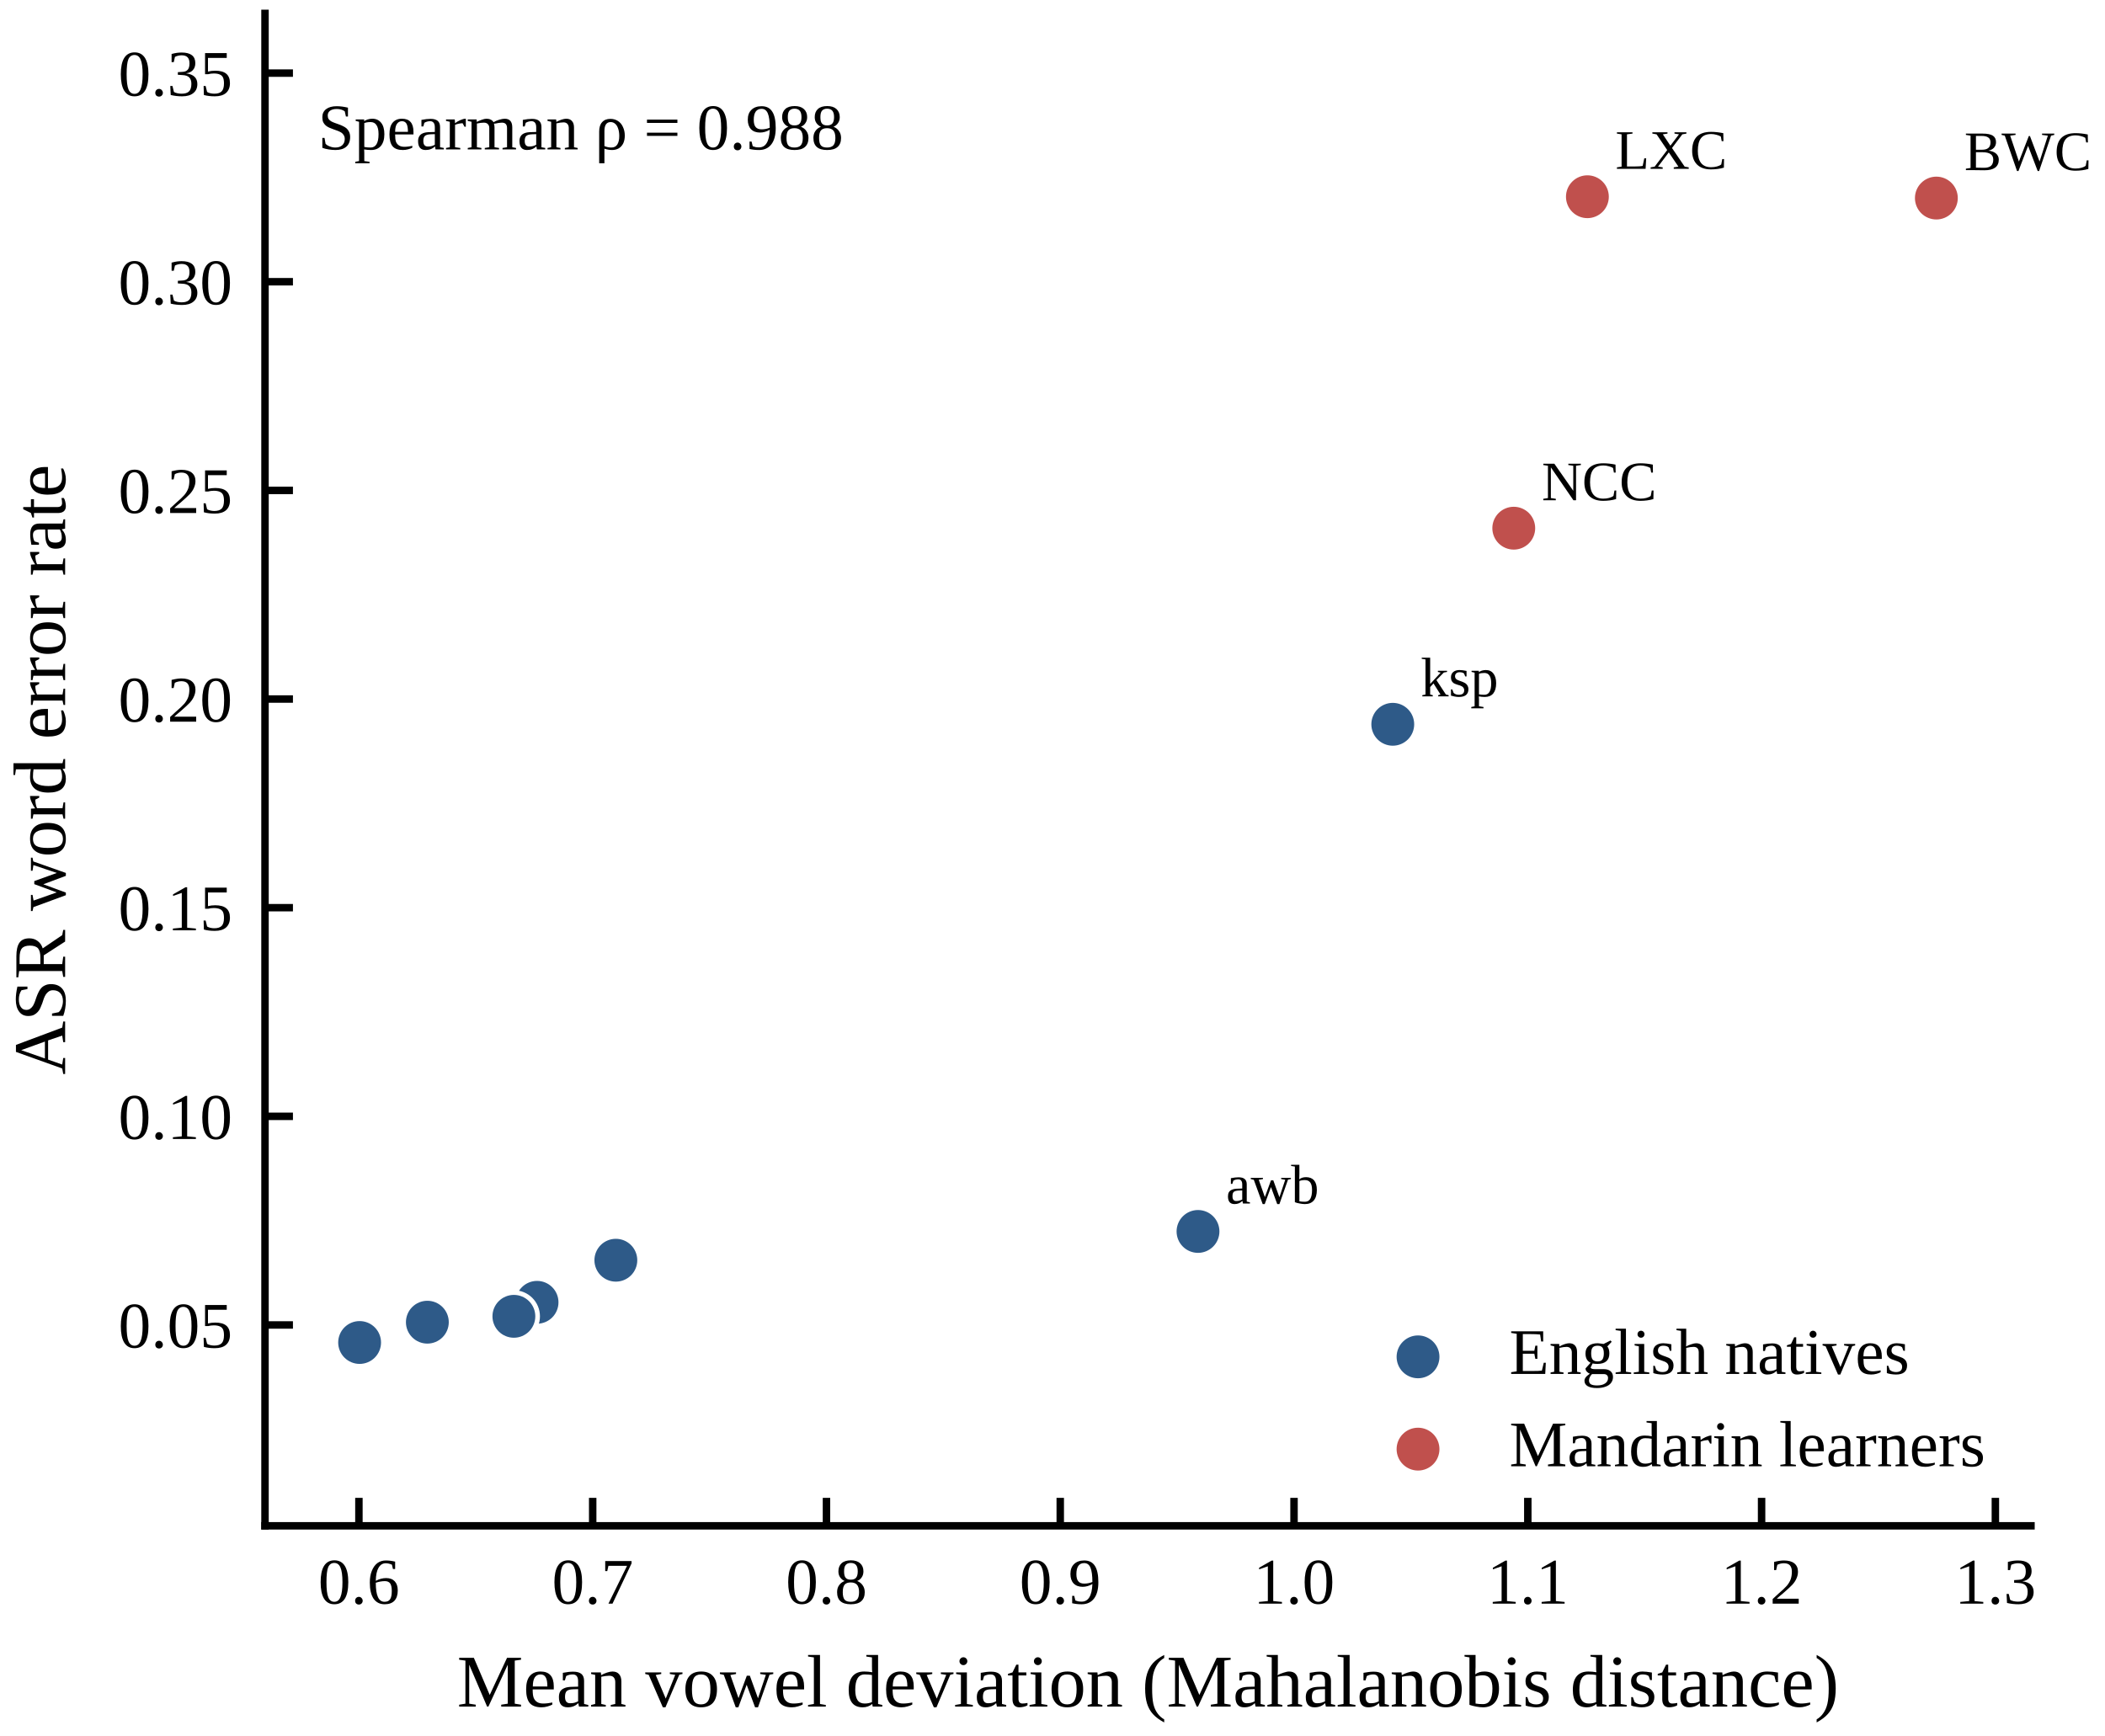
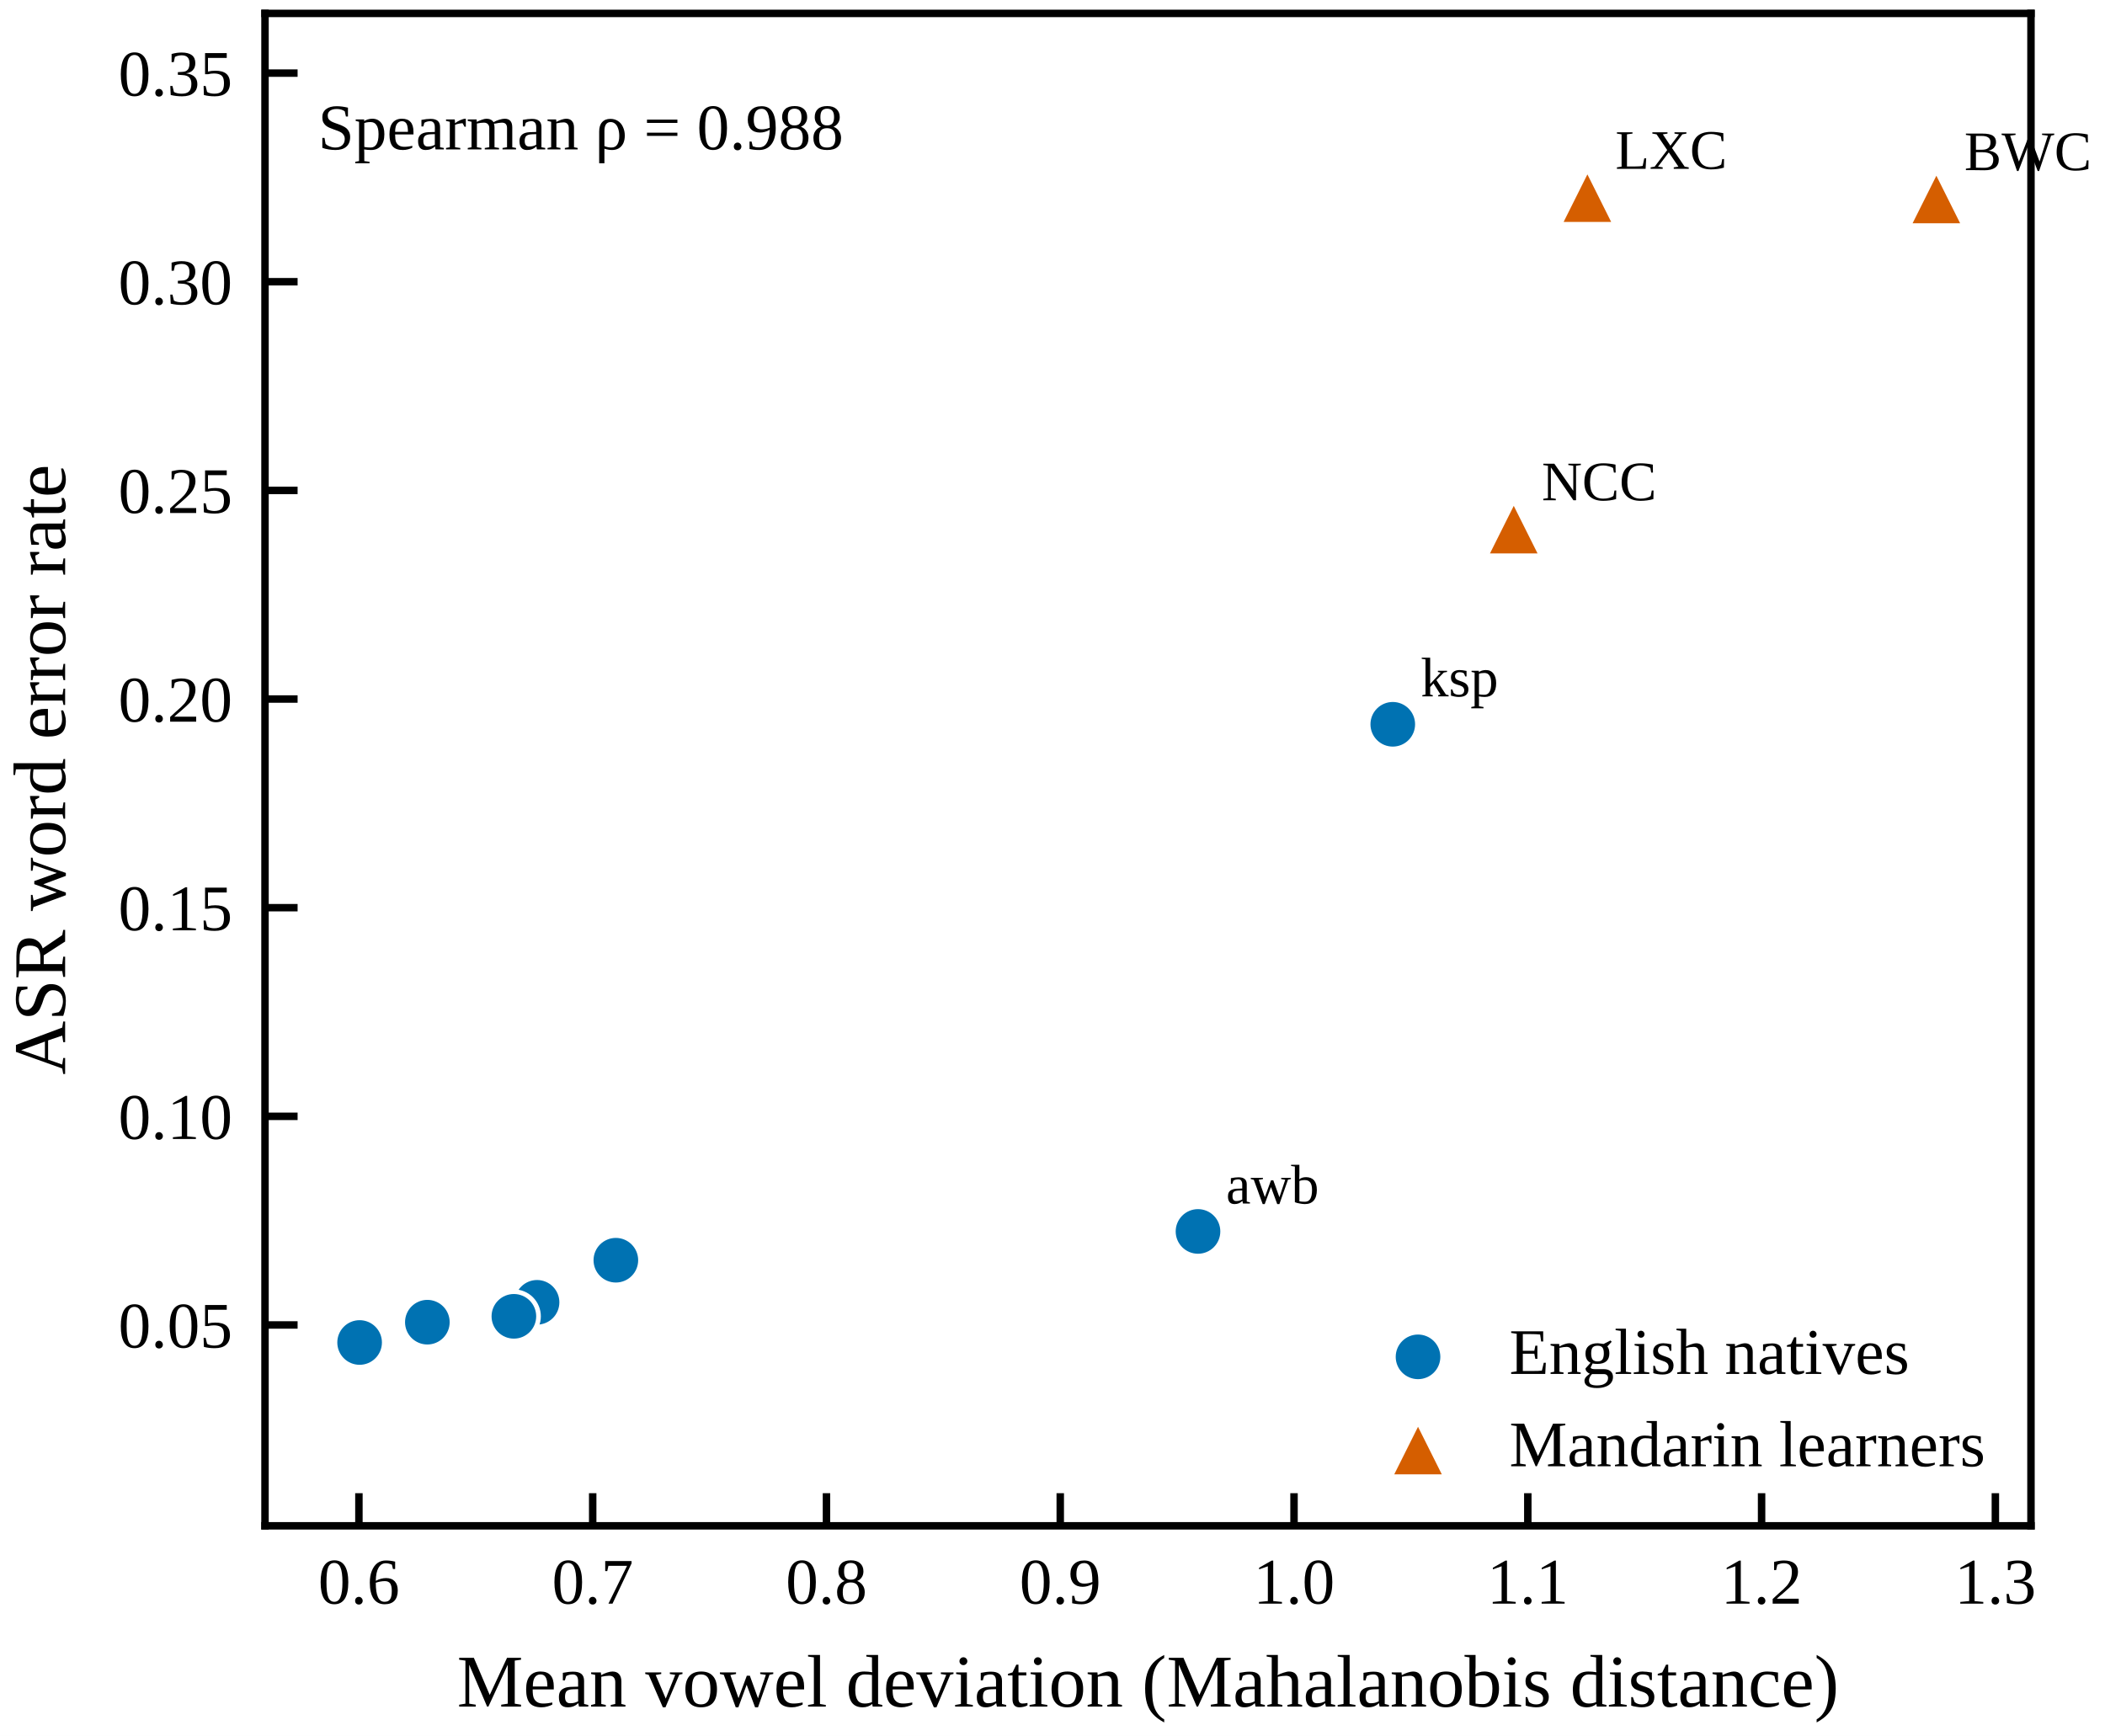
<svg xmlns="http://www.w3.org/2000/svg" xmlns:xlink="http://www.w3.org/1999/xlink" width="226.034pt" height="186.424pt" viewBox="0 0 226.034 186.424" version="1.1">
  <defs>
    <style type="text/css">*{stroke-linejoin: round; stroke-linecap: butt}</style>
  </defs>
  <g id="figure_1">
    <g id="patch_1">
      <path d="M 0 186.424  L 226.034 186.424  L 226.034 0  L 0 0  z " style="fill: #ffffff" />
    </g>
    <g id="axes_1">
      <g id="patch_2">
        <path d="M 28.456 163.86  L 218.085 163.86  L 218.085 1.44  L 28.456 1.44  z " style="fill: #ffffff" />
      </g>
      <g id="matplotlib.axis_1">
        <g id="xtick_1">
          <g id="line2d_1">
            <defs>
-               <path id="mde290e96e3" d="M 0 0  L 0 -3  " style="stroke: #000000; stroke-width: 0.8" />
+               <path id="mbd2e26037d" d="M 0 0  L 0 -3.5  " style="stroke: #000000; stroke-width: 0.8" />
            </defs>
            <g>
-               <use xlink:href="#mde290e96e3" x="38.54" y="163.86" style="stroke: #000000; stroke-width: 0.8" />
+               <use xlink:href="#mbd2e26037d" x="38.54" y="163.86" style="stroke: #000000; stroke-width: 0.8" />
            </g>
          </g>
          <g id="text_1">
            <text style="font-size: 7px; font-family: 'Times New Roman'; text-anchor: middle" x="38.54" y="172.221" transform="rotate(-0 38.53978 172.2206)">0.6</text>
          </g>
        </g>
        <g id="xtick_2">
          <g id="line2d_2">
            <g>
-               <use xlink:href="#mde290e96e3" x="63.643" y="163.86" style="stroke: #000000; stroke-width: 0.8" />
+               <use xlink:href="#mbd2e26037d" x="63.643" y="163.86" style="stroke: #000000; stroke-width: 0.8" />
            </g>
          </g>
          <g id="text_2">
            <text style="font-size: 7px; font-family: 'Times New Roman'; text-anchor: middle" x="63.643" y="172.221" transform="rotate(-0 63.6429 172.2206)">0.7</text>
          </g>
        </g>
        <g id="xtick_3">
          <g id="line2d_3">
            <g>
-               <use xlink:href="#mde290e96e3" x="88.746" y="163.86" style="stroke: #000000; stroke-width: 0.8" />
+               <use xlink:href="#mbd2e26037d" x="88.746" y="163.86" style="stroke: #000000; stroke-width: 0.8" />
            </g>
          </g>
          <g id="text_3">
            <text style="font-size: 7px; font-family: 'Times New Roman'; text-anchor: middle" x="88.746" y="172.221" transform="rotate(-0 88.74603 172.2206)">0.8</text>
          </g>
        </g>
        <g id="xtick_4">
          <g id="line2d_4">
            <g>
-               <use xlink:href="#mde290e96e3" x="113.849" y="163.86" style="stroke: #000000; stroke-width: 0.8" />
+               <use xlink:href="#mbd2e26037d" x="113.849" y="163.86" style="stroke: #000000; stroke-width: 0.8" />
            </g>
          </g>
          <g id="text_4">
            <text style="font-size: 7px; font-family: 'Times New Roman'; text-anchor: middle" x="113.849" y="172.221" transform="rotate(-0 113.8492 172.2206)">0.9</text>
          </g>
        </g>
        <g id="xtick_5">
          <g id="line2d_5">
            <g>
-               <use xlink:href="#mde290e96e3" x="138.952" y="163.86" style="stroke: #000000; stroke-width: 0.8" />
+               <use xlink:href="#mbd2e26037d" x="138.952" y="163.86" style="stroke: #000000; stroke-width: 0.8" />
            </g>
          </g>
          <g id="text_5">
            <text style="font-size: 7px; font-family: 'Times New Roman'; text-anchor: middle" x="138.952" y="172.221" transform="rotate(-0 138.9523 172.2206)">1.0</text>
          </g>
        </g>
        <g id="xtick_6">
          <g id="line2d_6">
            <g>
-               <use xlink:href="#mde290e96e3" x="164.055" y="163.86" style="stroke: #000000; stroke-width: 0.8" />
+               <use xlink:href="#mbd2e26037d" x="164.055" y="163.86" style="stroke: #000000; stroke-width: 0.8" />
            </g>
          </g>
          <g id="text_6">
            <text style="font-size: 7px; font-family: 'Times New Roman'; text-anchor: middle" x="164.055" y="172.221" transform="rotate(-0 164.0554 172.2206)">1.1</text>
          </g>
        </g>
        <g id="xtick_7">
          <g id="line2d_7">
            <g>
-               <use xlink:href="#mde290e96e3" x="189.159" y="163.86" style="stroke: #000000; stroke-width: 0.8" />
+               <use xlink:href="#mbd2e26037d" x="189.159" y="163.86" style="stroke: #000000; stroke-width: 0.8" />
            </g>
          </g>
          <g id="text_7">
            <text style="font-size: 7px; font-family: 'Times New Roman'; text-anchor: middle" x="189.159" y="172.221" transform="rotate(-0 189.1585 172.2206)">1.2</text>
          </g>
        </g>
        <g id="xtick_8">
          <g id="line2d_8">
            <g>
-               <use xlink:href="#mde290e96e3" x="214.262" y="163.86" style="stroke: #000000; stroke-width: 0.8" />
+               <use xlink:href="#mbd2e26037d" x="214.262" y="163.86" style="stroke: #000000; stroke-width: 0.8" />
            </g>
          </g>
          <g id="text_8">
            <text style="font-size: 7px; font-family: 'Times New Roman'; text-anchor: middle" x="214.262" y="172.221" transform="rotate(-0 214.2617 172.2206)">1.3</text>
          </g>
        </g>
        <g id="text_9">
          <text style="font-size: 8px; font-family: 'Times New Roman'; text-anchor: middle" x="123.27" y="183.273" transform="rotate(-0 123.2704 183.273)">Mean vowel deviation (Mahalanobis distance)</text>
        </g>
      </g>
      <g id="matplotlib.axis_2">
        <g id="ytick_1">
          <g id="line2d_9">
            <defs>
-               <path id="mb718436cb9" d="M 0 0  L 3 0  " style="stroke: #000000; stroke-width: 0.8" />
+               <path id="m4a9f35ffc0" d="M 0 0  L 3.5 0  " style="stroke: #000000; stroke-width: 0.8" />
            </defs>
            <g>
-               <use xlink:href="#mb718436cb9" x="28.456" y="142.292" style="stroke: #000000; stroke-width: 0.8" />
+               <use xlink:href="#m4a9f35ffc0" x="28.456" y="142.292" style="stroke: #000000; stroke-width: 0.8" />
            </g>
          </g>
          <g id="text_10">
            <text style="font-size: 7px; font-family: 'Times New Roman'; text-anchor: end" x="24.956" y="144.722" transform="rotate(-0 24.95625 144.7223)">0.05</text>
          </g>
        </g>
        <g id="ytick_2">
          <g id="line2d_10">
            <g>
-               <use xlink:href="#mb718436cb9" x="28.456" y="119.885" style="stroke: #000000; stroke-width: 0.8" />
+               <use xlink:href="#m4a9f35ffc0" x="28.456" y="119.885" style="stroke: #000000; stroke-width: 0.8" />
            </g>
          </g>
          <g id="text_11">
            <text style="font-size: 7px; font-family: 'Times New Roman'; text-anchor: end" x="24.956" y="122.315" transform="rotate(-0 24.95625 122.3153)">0.10</text>
          </g>
        </g>
        <g id="ytick_3">
          <g id="line2d_11">
            <g>
-               <use xlink:href="#mb718436cb9" x="28.456" y="97.478" style="stroke: #000000; stroke-width: 0.8" />
+               <use xlink:href="#m4a9f35ffc0" x="28.456" y="97.478" style="stroke: #000000; stroke-width: 0.8" />
            </g>
          </g>
          <g id="text_12">
            <text style="font-size: 7px; font-family: 'Times New Roman'; text-anchor: end" x="24.956" y="99.908" transform="rotate(-0 24.95625 99.90835)">0.15</text>
          </g>
        </g>
        <g id="ytick_4">
          <g id="line2d_12">
            <g>
-               <use xlink:href="#mb718436cb9" x="28.456" y="75.071" style="stroke: #000000; stroke-width: 0.8" />
+               <use xlink:href="#m4a9f35ffc0" x="28.456" y="75.071" style="stroke: #000000; stroke-width: 0.8" />
            </g>
          </g>
          <g id="text_13">
            <text style="font-size: 7px; font-family: 'Times New Roman'; text-anchor: end" x="24.956" y="77.501" transform="rotate(-0 24.95625 77.50137)">0.20</text>
          </g>
        </g>
        <g id="ytick_5">
          <g id="line2d_13">
            <g>
-               <use xlink:href="#mb718436cb9" x="28.456" y="52.664" style="stroke: #000000; stroke-width: 0.8" />
+               <use xlink:href="#m4a9f35ffc0" x="28.456" y="52.664" style="stroke: #000000; stroke-width: 0.8" />
            </g>
          </g>
          <g id="text_14">
            <text style="font-size: 7px; font-family: 'Times New Roman'; text-anchor: end" x="24.956" y="55.094" transform="rotate(-0 24.95625 55.0944)">0.25</text>
          </g>
        </g>
        <g id="ytick_6">
          <g id="line2d_14">
            <g>
-               <use xlink:href="#mb718436cb9" x="28.456" y="30.257" style="stroke: #000000; stroke-width: 0.8" />
+               <use xlink:href="#m4a9f35ffc0" x="28.456" y="30.257" style="stroke: #000000; stroke-width: 0.8" />
            </g>
          </g>
          <g id="text_15">
            <text style="font-size: 7px; font-family: 'Times New Roman'; text-anchor: end" x="24.956" y="32.687" transform="rotate(-0 24.95625 32.68742)">0.30</text>
          </g>
        </g>
        <g id="ytick_7">
          <g id="line2d_15">
            <g>
-               <use xlink:href="#mb718436cb9" x="28.456" y="7.85" style="stroke: #000000; stroke-width: 0.8" />
+               <use xlink:href="#m4a9f35ffc0" x="28.456" y="7.85" style="stroke: #000000; stroke-width: 0.8" />
            </g>
          </g>
          <g id="text_16">
            <text style="font-size: 7px; font-family: 'Times New Roman'; text-anchor: end" x="24.956" y="10.28" transform="rotate(-0 24.95625 10.28045)">0.35</text>
          </g>
        </g>
        <g id="text_17">
          <text style="font-size: 8px; font-family: 'Times New Roman'; text-anchor: middle" x="6.995" y="82.65" transform="rotate(-90 6.995 82.65)">ASR word error rate</text>
        </g>
      </g>
      <g id="patch_3">
        <path d="M 28.456 163.86  L 28.456 1.44  " style="fill: none; stroke: #000000; stroke-width: 0.8; stroke-linejoin: miter; stroke-linecap: square" />
      </g>
      <g id="patch_4">
+         <path d="M 218.085 163.86  L 218.085 1.44  " style="fill: none; stroke: #000000; stroke-width: 0.8; stroke-linejoin: miter; stroke-linecap: square" />
+       </g>
+       <g id="patch_5">
        <path d="M 28.456 163.86  L 218.085 163.86  " style="fill: none; stroke: #000000; stroke-width: 0.8; stroke-linejoin: miter; stroke-linecap: square" />
+       </g>
+       <g id="patch_6">
+         <path d="M 28.456 1.44  L 218.085 1.44  " style="fill: none; stroke: #000000; stroke-width: 0.8; stroke-linejoin: miter; stroke-linecap: square" />
      </g>
      <g id="PathCollection_1">
        <defs>
-           <path id="m3113956e0a" d="M 0 2.55  C 0.676 2.55 1.325 2.281 1.803 1.803  C 2.281 1.325 2.55 0.676 2.55 0  C 2.55 -0.676 2.281 -1.325 1.803 -1.803  C 1.325 -2.281 0.676 -2.55 0 -2.55  C -0.676 -2.55 -1.325 -2.281 -1.803 -1.803  C -2.281 -1.325 -2.55 -0.676 -2.55 0  C -2.55 0.676 -2.281 1.325 -1.803 1.803  C -1.325 2.281 -0.676 2.55 0 2.55  z " style="stroke: #ffffff; stroke-width: 0.5" />
+           <path id="meb04ce7fad" d="M 0 2.646  C 0.702 2.646 1.375 2.367 1.871 1.871  C 2.367 1.375 2.646 0.702 2.646 0  C 2.646 -0.702 2.367 -1.375 1.871 -1.871  C 1.375 -2.367 0.702 -2.646 0 -2.646  C -0.702 -2.646 -1.375 -2.367 -1.871 -1.871  C -2.367 -1.375 -2.646 -0.702 -2.646 0  C -2.646 0.702 -2.367 1.375 -1.871 1.871  C -1.375 2.367 -0.702 2.646 0 2.646  z " style="stroke: #ffffff; stroke-width: 0.5" />
        </defs>
-         <g clip-path="url(#pfc8221f81d)">
-           <use xlink:href="#m3113956e0a" x="128.641" y="132.247" style="fill: #2e5a88; stroke: #ffffff; stroke-width: 0.5" />
-           <use xlink:href="#m3113956e0a" x="45.889" y="141.992" style="fill: #2e5a88; stroke: #ffffff; stroke-width: 0.5" />
-           <use xlink:href="#m3113956e0a" x="57.669" y="139.859" style="fill: #2e5a88; stroke: #ffffff; stroke-width: 0.5" />
-           <use xlink:href="#m3113956e0a" x="66.13" y="135.338" style="fill: #2e5a88; stroke: #ffffff; stroke-width: 0.5" />
-           <use xlink:href="#m3113956e0a" x="149.555" y="77.783" style="fill: #2e5a88; stroke: #ffffff; stroke-width: 0.5" />
-           <use xlink:href="#m3113956e0a" x="55.18" y="141.362" style="fill: #2e5a88; stroke: #ffffff; stroke-width: 0.5" />
-           <use xlink:href="#m3113956e0a" x="38.615" y="144.173" style="fill: #2e5a88; stroke: #ffffff; stroke-width: 0.5" />
+         <g clip-path="url(#p485758db7a)">
+           <use xlink:href="#meb04ce7fad" x="128.641" y="132.247" style="fill: #0072b2; stroke: #ffffff; stroke-width: 0.5" />
+           <use xlink:href="#meb04ce7fad" x="45.889" y="141.992" style="fill: #0072b2; stroke: #ffffff; stroke-width: 0.5" />
+           <use xlink:href="#meb04ce7fad" x="57.669" y="139.859" style="fill: #0072b2; stroke: #ffffff; stroke-width: 0.5" />
+           <use xlink:href="#meb04ce7fad" x="66.13" y="135.338" style="fill: #0072b2; stroke: #ffffff; stroke-width: 0.5" />
+           <use xlink:href="#meb04ce7fad" x="149.555" y="77.783" style="fill: #0072b2; stroke: #ffffff; stroke-width: 0.5" />
+           <use xlink:href="#meb04ce7fad" x="55.18" y="141.362" style="fill: #0072b2; stroke: #ffffff; stroke-width: 0.5" />
+           <use xlink:href="#meb04ce7fad" x="38.615" y="144.173" style="fill: #0072b2; stroke: #ffffff; stroke-width: 0.5" />
        </g>
      </g>
      <g id="PathCollection_2">
        <defs>
-           <path id="m0f98cfbef9" d="M 0 2.55  C 0.676 2.55 1.325 2.281 1.803 1.803  C 2.281 1.325 2.55 0.676 2.55 0  C 2.55 -0.676 2.281 -1.325 1.803 -1.803  C 1.325 -2.281 0.676 -2.55 0 -2.55  C -0.676 -2.55 -1.325 -2.281 -1.803 -1.803  C -2.281 -1.325 -2.55 -0.676 -2.55 0  C -2.55 0.676 -2.281 1.325 -1.803 1.803  C -1.325 2.281 -0.676 2.55 0 2.55  z " style="stroke: #ffffff; stroke-width: 0.5" />
+           <path id="mac5458b1ce" d="M 0 -2.958  L -2.958 2.958  L 2.958 2.958  z " style="stroke: #ffffff; stroke-width: 0.5" />
        </defs>
-         <g clip-path="url(#pfc8221f81d)">
-           <use xlink:href="#m0f98cfbef9" x="207.926" y="21.27" style="fill: #c0504d; stroke: #ffffff; stroke-width: 0.5" />
-           <use xlink:href="#m0f98cfbef9" x="170.454" y="21.127" style="fill: #c0504d; stroke: #ffffff; stroke-width: 0.5" />
-           <use xlink:href="#m0f98cfbef9" x="162.547" y="56.723" style="fill: #c0504d; stroke: #ffffff; stroke-width: 0.5" />
+         <g clip-path="url(#p485758db7a)">
+           <use xlink:href="#mac5458b1ce" x="207.926" y="21.27" style="fill: #d55e00; stroke: #ffffff; stroke-width: 0.5" />
+           <use xlink:href="#mac5458b1ce" x="170.454" y="21.127" style="fill: #d55e00; stroke: #ffffff; stroke-width: 0.5" />
+           <use xlink:href="#mac5458b1ce" x="162.547" y="56.723" style="fill: #d55e00; stroke: #ffffff; stroke-width: 0.5" />
        </g>
      </g>
      <g id="text_18">
        <text style="font-size: 6px; font-family: 'Times New Roman'; text-anchor: start" x="210.926" y="18.27" transform="rotate(-0 210.926 18.27019)">BWC</text>
      </g>
      <g id="text_19">
        <text style="font-size: 6px; font-family: 'Times New Roman'; text-anchor: start" x="173.454" y="18.127" transform="rotate(-0 173.4544 18.12727)">LXC</text>
      </g>
      <g id="text_20">
        <text style="font-size: 6px; font-family: 'Times New Roman'; text-anchor: start" x="165.547" y="53.723" transform="rotate(-0 165.5468 53.72337)">NCC</text>
      </g>
      <g id="text_21">
        <text style="font-size: 6px; font-family: 'Times New Roman'; text-anchor: start" x="131.641" y="129.247" transform="rotate(-0 131.6414 129.2467)">awb</text>
      </g>
      <g id="text_22">
        <text style="font-size: 6px; font-family: 'Times New Roman'; text-anchor: start" x="152.555" y="74.783" transform="rotate(-0 152.5548 74.78336)">ksp</text>
      </g>
      <g id="text_23">
        <text style="font-size: 7px; font-family: 'Times New Roman'; text-anchor: start" x="34.145" y="16.046" transform="rotate(-0 34.1451 16.04583)">Spearman ρ = 0.988</text>
      </g>
      <g id="legend_1">
        <g id="PathCollection_3">
          <g>
-             <use xlink:href="#m3113956e0a" x="152.267" y="145.715" style="fill: #2e5a88; stroke: #ffffff; stroke-width: 0.5" />
+             <use xlink:href="#meb04ce7fad" x="152.267" y="145.715" style="fill: #0072b2; stroke: #ffffff; stroke-width: 0.5" />
          </g>
        </g>
        <g id="text_24">
          <text style="font-size: 7px; font-family: 'Times New Roman'; text-anchor: start" x="162.067" y="147.552" transform="rotate(-0 162.0671 147.5522)">English natives</text>
        </g>
        <g id="PathCollection_4">
          <g>
-             <use xlink:href="#m0f98cfbef9" x="152.267" y="155.625" style="fill: #c0504d; stroke: #ffffff; stroke-width: 0.5" />
+             <use xlink:href="#mac5458b1ce" x="152.267" y="155.625" style="fill: #d55e00; stroke: #ffffff; stroke-width: 0.5" />
          </g>
        </g>
        <g id="text_25">
          <text style="font-size: 7px; font-family: 'Times New Roman'; text-anchor: start" x="162.067" y="157.463" transform="rotate(-0 162.0671 157.4627)">Mandarin learners</text>
        </g>
      </g>
    </g>
  </g>
  <defs>
-     <clipPath id="pfc8221f81d">
+     <clipPath id="p485758db7a">
      <rect x="28.456" y="1.44" width="189.628" height="162.42" />
    </clipPath>
  </defs>
</svg>
